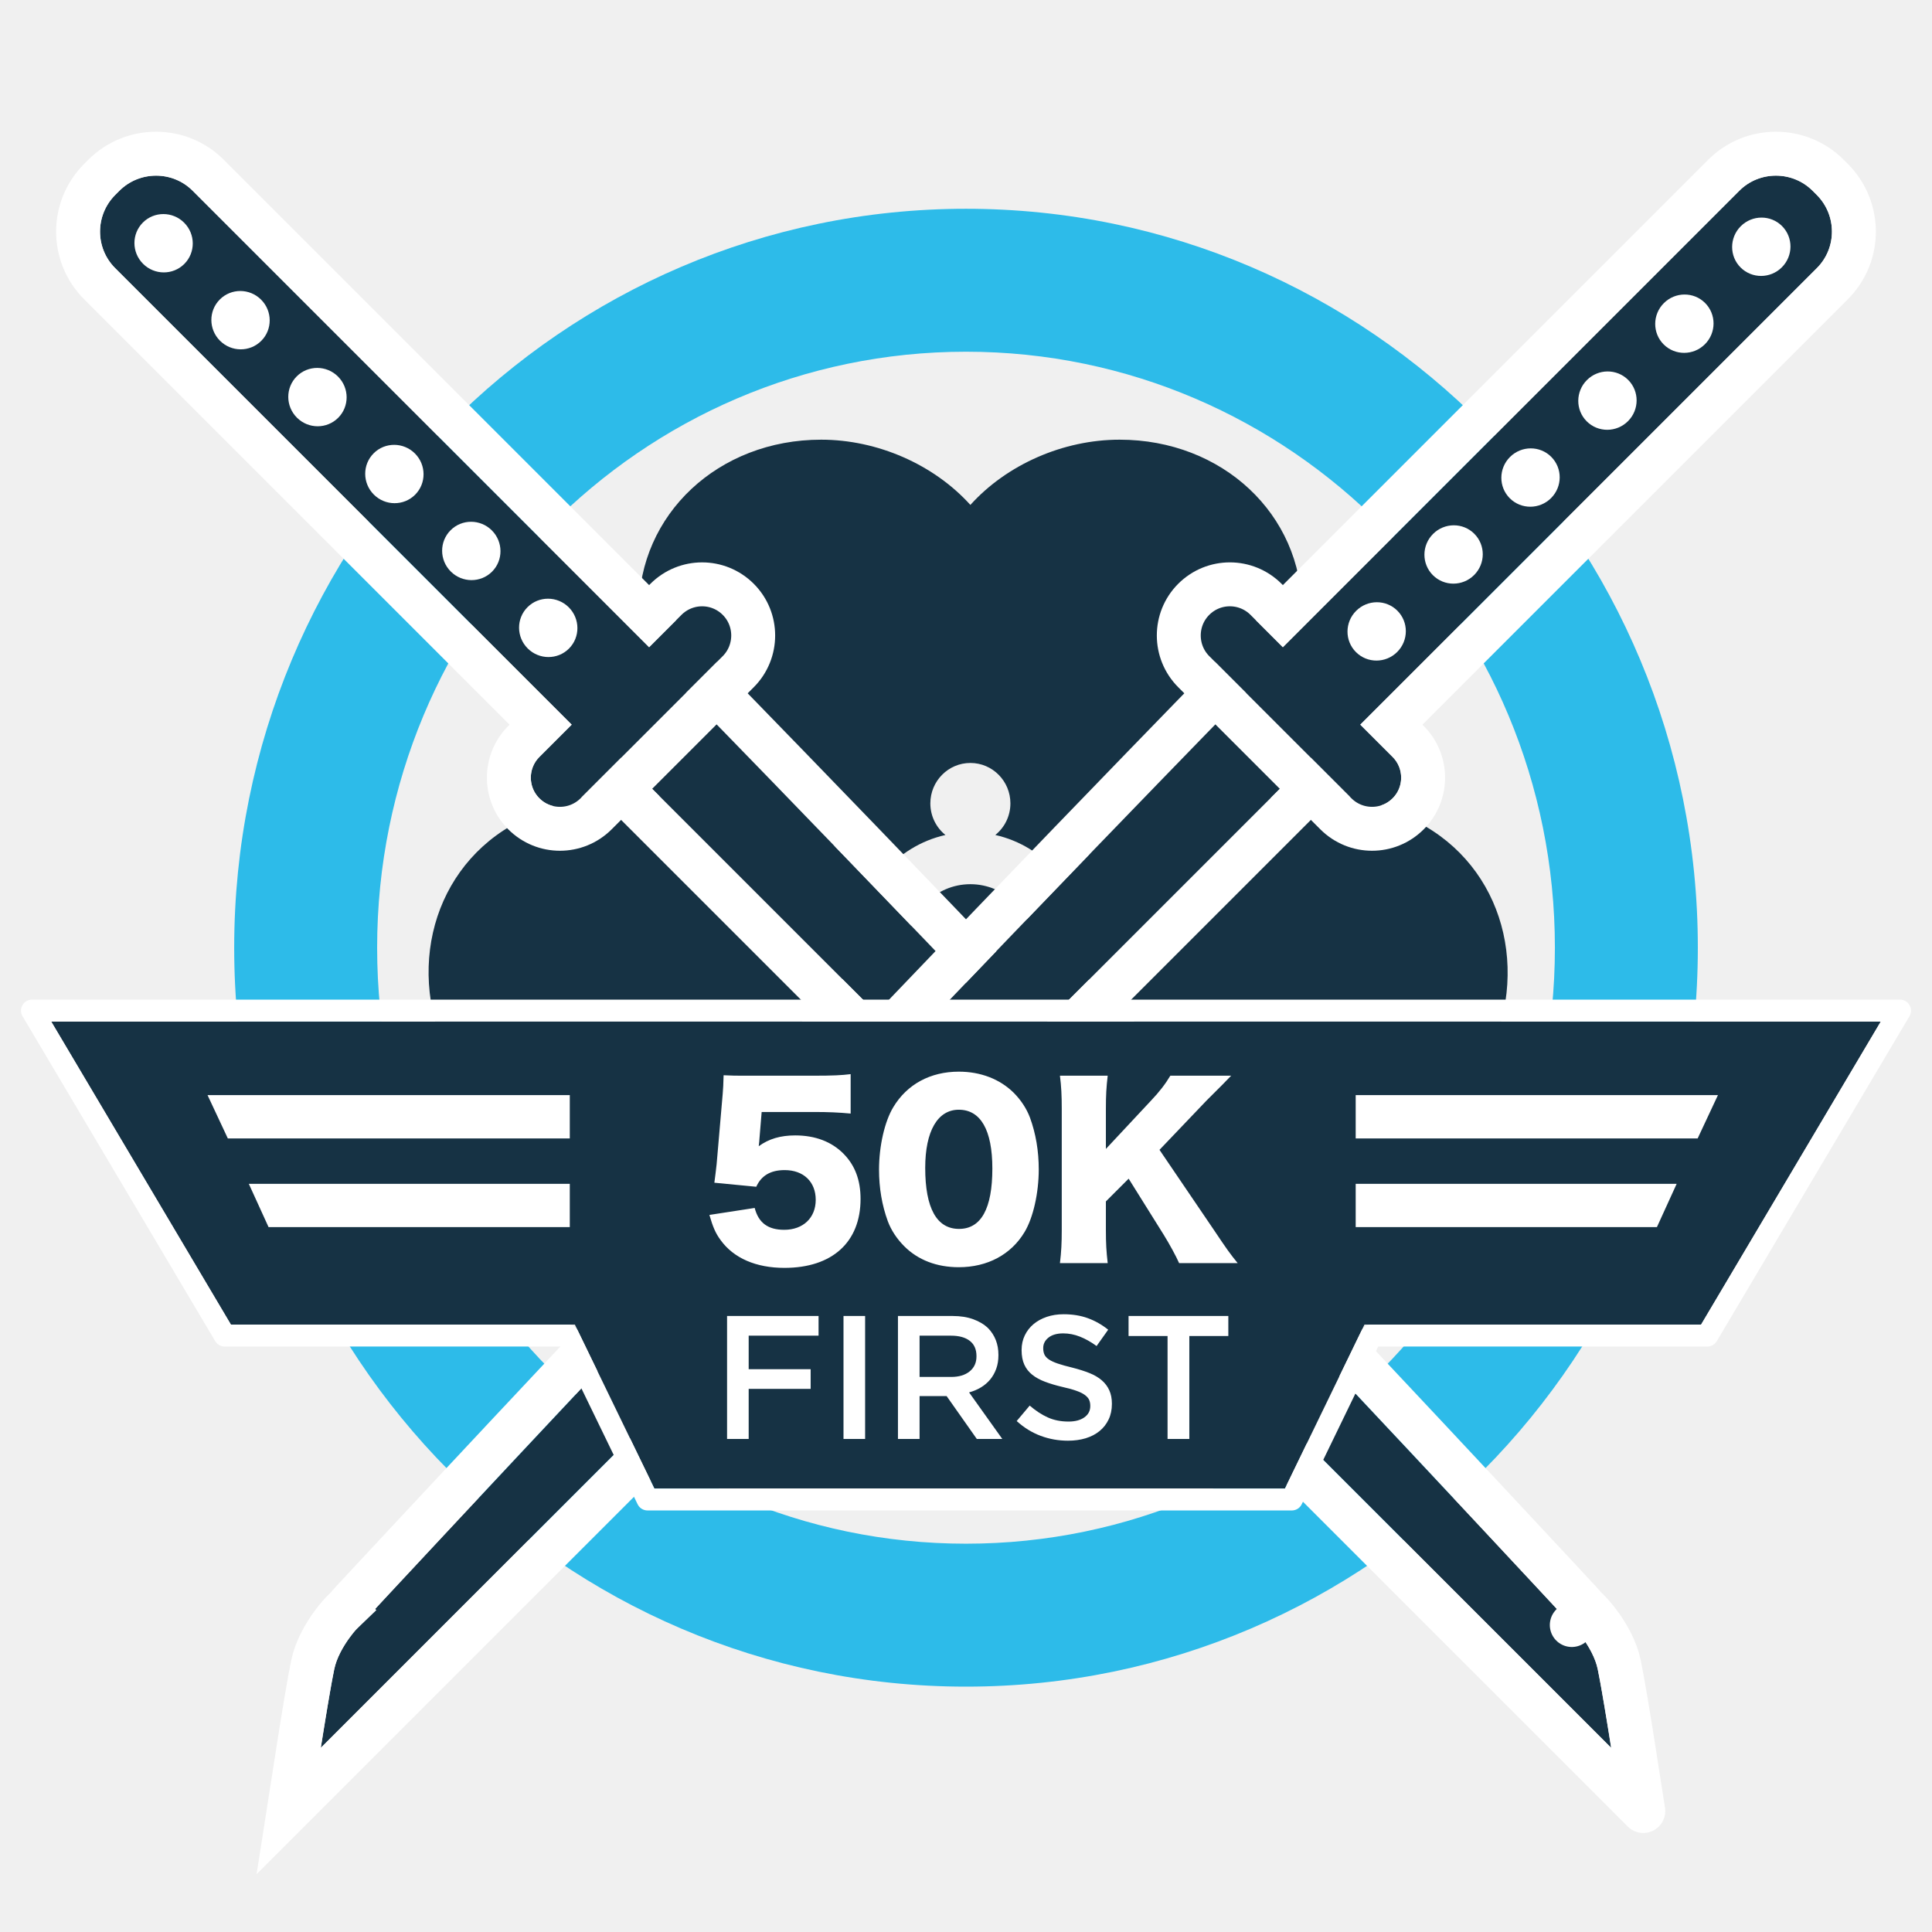
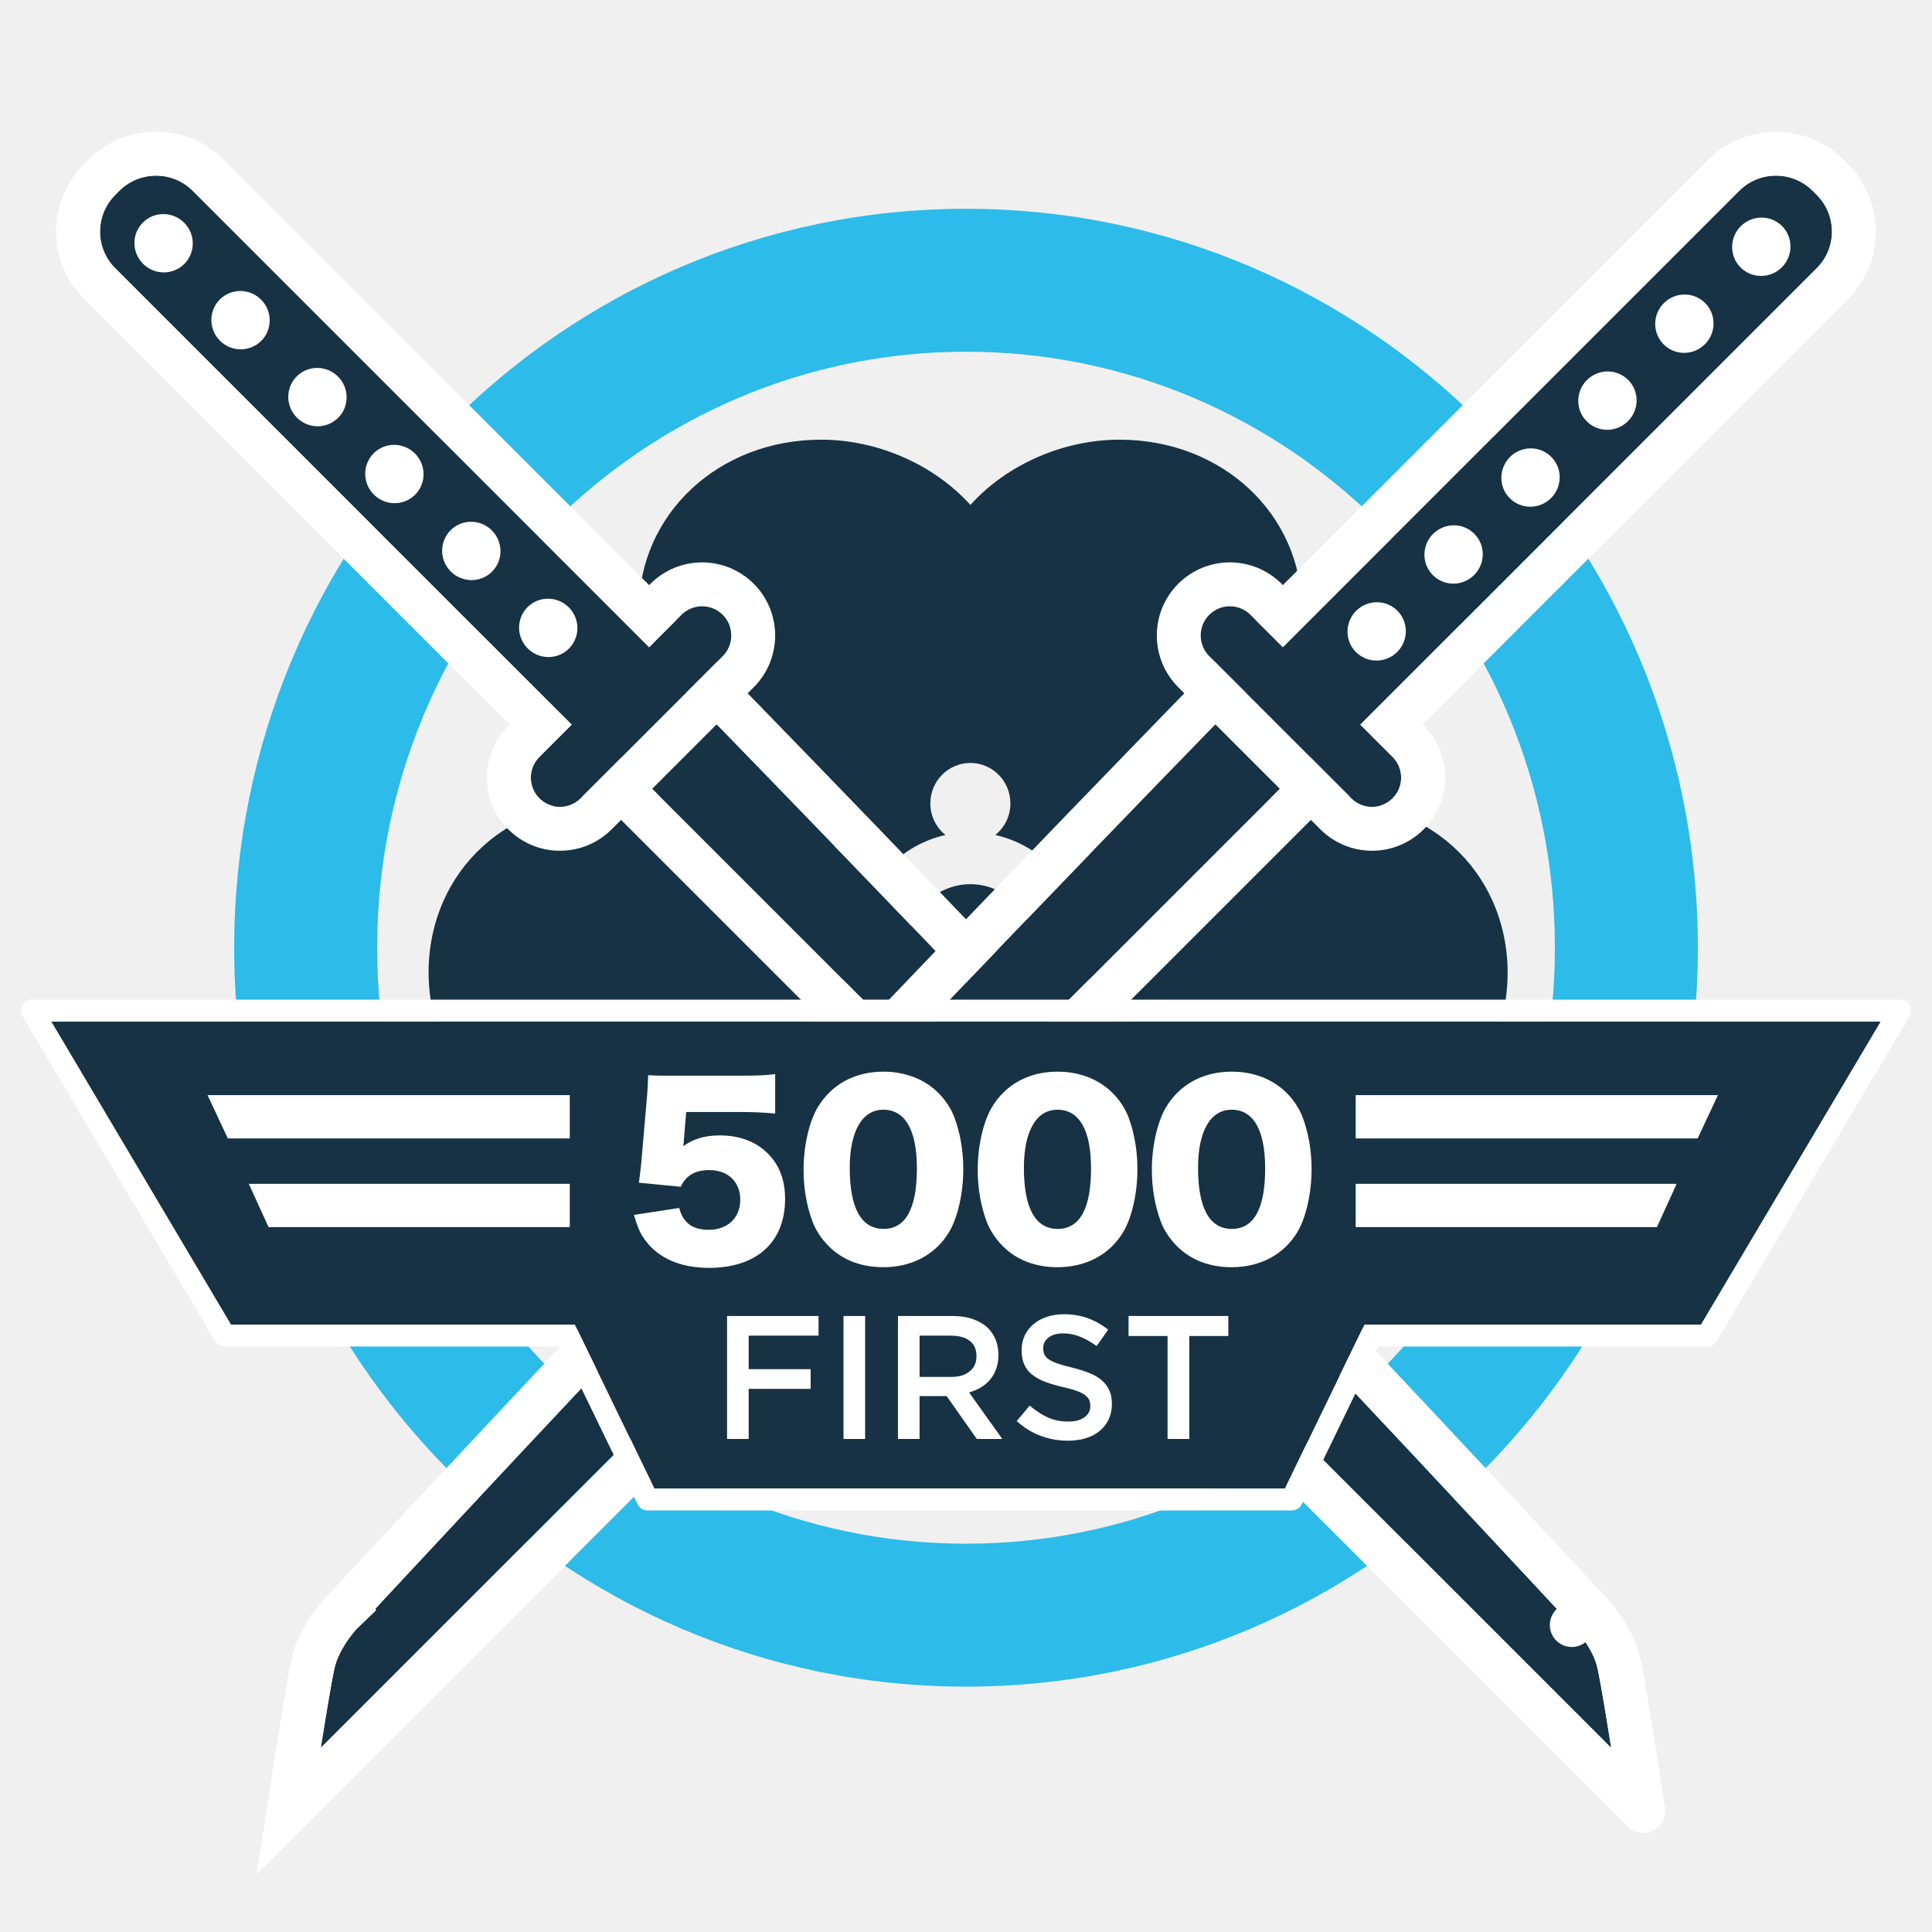
<svg xmlns="http://www.w3.org/2000/svg" xmlns:xlink="http://www.w3.org/1999/xlink" width="64" height="64" viewBox="0 0 64 64">
  <defs>
    <path id="a" d="M0,0 L3.055,0 C3.055,0 2.989,8.097 2.669,20.939 C2.348,33.782 1.955,44.132 1.955,44.132 C1.955,44.132 1.955,45.124 1.528,45.775 C1.101,46.426 0,47.933 0,47.933 L0,0 Z" />
    <path id="b" d="M6.111,23.1 L7.624,23.1 C8.159,23.1 8.593,23.529 8.593,24.067 C8.593,24.601 8.155,25.034 7.624,25.034 L0.969,25.034 C0.434,25.034 -1.06137321e-13,24.605 -1.06137321e-13,24.067 C-1.06137321e-13,23.533 0.438,23.1 0.969,23.1 L2.482,23.1 L2.482,1.713 C2.482,0.767 3.252,-2.0783375e-13 4.201,-2.0783375e-13 L4.392,-2.0783375e-13 C5.341,-2.0783375e-13 6.111,0.775 6.111,1.713 L6.111,23.1 Z" />
    <path id="c" d="M0,0 L3.055,0 C3.055,0 2.989,8.097 2.669,20.939 C2.348,33.782 1.955,44.132 1.955,44.132 C1.955,44.132 1.955,45.124 1.528,45.775 C1.101,46.426 0,47.933 0,47.933 L0,0 Z" />
    <path id="d" d="M6.111,23.1 L6.111,1.713 C6.111,0.775 5.341,1.70530257e-13 4.392,1.70530257e-13 L4.201,1.70530257e-13 C3.252,1.70530257e-13 2.482,0.767 2.482,1.713 L2.482,23.1 L0.969,23.1 C0.438,23.1 5.54223334e-13,23.533 5.54223334e-13,24.067 C5.54223334e-13,24.605 0.434,25.034 0.969,25.034 L7.624,25.034 C8.155,25.034 8.593,24.601 8.593,24.067 C8.593,23.529 8.159,23.1 7.624,23.1 L6.111,23.1 Z" />
    <polygon id="e" points="45.2 40.878 56.351 40.878 62.303 30.842 1.697 30.842 7.649 40.878 19.043 40.878 21.677 46.309 42.566 46.309 45.2 40.878" />
  </defs>
  <g fill="none" fill-rule="evenodd">
    <rect width="64" height="64" />
    <g transform="translate(0 3)">
      <g fill-rule="nonzero" transform="translate(7.758 3.916)">
        <path fill="#2DBBE9" d="M24.242,44.221 C35.006,44.221 43.75,35.392 43.75,24.478 C43.75,13.564 35.006,4.735 24.242,4.735 C13.479,4.735 4.735,13.564 4.735,24.478 C4.735,35.392 13.479,44.221 24.242,44.221 Z M24.242,48.956 C10.854,48.956 0,37.997 0,24.478 C0,10.959 10.854,0 24.242,0 C37.631,0 48.485,10.959 48.485,24.478 C48.485,37.997 37.631,48.956 24.242,48.956 Z" />
        <path fill="#163244" d="M23.55,28.209 L23.558,34.917 C23.558,34.917 23.709,37.578 20.15,39.653 C17.414,41.248 13.978,40.177 12.275,37.2 C11.341,35.567 11.114,33.522 11.657,31.797 C9.905,31.409 8.266,30.188 7.332,28.555 C5.629,25.577 6.429,22.037 9.165,20.442 C12.819,18.312 15.301,19.903 15.301,19.903 L20.8,23.245 C20.67,23.632 20.599,24.047 20.599,24.478 C20.599,24.901 20.667,25.309 20.793,25.69 C20.398,25.463 19.896,25.448 19.474,25.694 C18.84,26.064 18.623,26.882 18.989,27.523 C19.355,28.163 20.166,28.382 20.8,28.013 C21.208,27.775 21.443,27.351 21.462,26.908 C21.987,27.552 22.716,28.019 23.55,28.209 Z M27.952,23.183 L33.323,19.918 C33.323,19.918 35.805,18.327 39.459,20.457 C42.195,22.052 42.995,25.592 41.292,28.57 C40.359,30.203 38.719,31.424 36.967,31.812 C37.51,33.537 37.283,35.582 36.349,37.215 C34.646,40.192 31.21,41.263 28.474,39.668 C24.915,37.593 25.066,34.932 25.066,34.932 L25.074,28.24 C25.899,28.087 26.631,27.664 27.176,27.066 C27.234,27.455 27.46,27.815 27.824,28.028 C28.459,28.397 29.269,28.178 29.636,27.538 C30.002,26.897 29.784,26.079 29.15,25.709 C28.787,25.497 28.365,25.479 28.002,25.622 C28.114,25.261 28.175,24.877 28.175,24.478 C28.175,24.023 28.096,23.587 27.952,23.183 Z M21.494,22.008 L16.008,18.944 C16.008,18.944 13.402,17.568 13.402,13.308 C13.402,10.119 16.038,7.649 19.444,7.649 C21.311,7.649 23.179,8.472 24.387,9.81 C25.595,8.472 27.463,7.649 29.33,7.649 C32.735,7.649 35.372,10.119 35.372,13.308 C35.372,17.458 33.014,18.657 33.014,18.657 L27.269,21.996 C26.745,21.376 26.029,20.927 25.213,20.744 C25.517,20.499 25.713,20.121 25.713,19.697 C25.713,18.958 25.119,18.358 24.387,18.358 C23.655,18.358 23.061,18.958 23.061,19.697 C23.061,20.121 23.256,20.499 23.561,20.744 C22.74,20.929 22.019,21.382 21.494,22.008 Z M24.387,26.581 C23.236,26.581 22.304,25.64 22.304,24.478 C22.304,23.316 23.236,22.374 24.387,22.374 C25.537,22.374 26.47,23.316 26.47,24.478 C26.47,25.64 25.537,26.581 24.387,26.581 Z" />
      </g>
      <g transform="rotate(-45 8.181 2.19)">
        <g transform="translate(2.864 23.485)" stroke-linecap="round" stroke-linejoin="round">
          <use fill="#163244" xlink:href="#a" />
          <path stroke="#FFFFFF" stroke-width="1.455" d="M-0.727,-0.727 L3.789,-0.727 L3.783,0.006 C3.782,0.07 3.782,0.07 3.779,0.38 C3.776,0.689 3.772,1.054 3.767,1.474 C3.753,2.675 3.734,4.076 3.709,5.665 C3.638,10.204 3.536,15.337 3.396,20.958 C3.347,22.896 3.296,24.844 3.241,26.795 C3.119,31.173 2.988,35.366 2.856,39.229 C2.811,40.581 2.768,41.795 2.73,42.853 C2.716,43.223 2.704,43.547 2.694,43.823 C2.684,44.102 2.684,44.102 1.955,44.132 L2.682,44.132 C2.682,44.475 2.631,44.954 2.472,45.451 C2.387,45.716 2.277,45.959 2.136,46.174 C1.989,46.398 1.763,46.724 1.475,47.129 C1.458,47.154 1.458,47.154 1.44,47.179 C1.253,47.441 1.054,47.719 0.854,47.995 C0.734,48.161 0.641,48.289 0.587,48.362 L-0.727,50.163 L-0.727,-0.727 Z" />
        </g>
        <use fill="#163244" xlink:href="#b" />
        <path stroke="#FFFFFF" stroke-width="1.455" d="M6.838,22.373 L7.624,22.373 C8.561,22.373 9.32,23.128 9.32,24.067 C9.32,25.002 8.557,25.761 7.624,25.761 L0.969,25.761 C0.032,25.761 -0.727,25.006 -0.727,24.067 C-0.727,23.132 0.036,22.373 0.969,22.373 L1.755,22.373 L1.755,1.713 C1.755,0.365 2.851,-0.727 4.201,-0.727 L4.392,-0.727 C5.74,-0.727 6.838,0.371 6.838,1.713 L6.838,22.373 Z" />
        <path fill="#FFFFFF" d="M4.201,3.235 C3.669,3.235 3.238,2.801 3.238,2.265 C3.238,1.729 3.669,1.295 4.201,1.295 C4.732,1.295 5.163,1.729 5.163,2.265 C5.163,2.801 4.732,3.235 4.201,3.235 Z M4.201,6.839 C3.669,6.839 3.238,6.405 3.238,5.869 C3.238,5.333 3.669,4.899 4.201,4.899 C4.732,4.899 5.163,5.333 5.163,5.869 C5.163,6.405 4.732,6.839 4.201,6.839 Z M4.201,10.443 C3.669,10.443 3.238,10.009 3.238,9.473 C3.238,8.937 3.669,8.502 4.201,8.502 C4.732,8.502 5.163,8.937 5.163,9.473 C5.163,10.009 4.732,10.443 4.201,10.443 Z M4.201,14.047 C3.669,14.047 3.238,13.612 3.238,13.077 C3.238,12.541 3.669,12.106 4.201,12.106 C4.732,12.106 5.163,12.541 5.163,13.077 C5.163,13.612 4.732,14.047 4.201,14.047 Z M4.201,17.651 C3.669,17.651 3.238,17.216 3.238,16.68 C3.238,16.145 3.669,15.71 4.201,15.71 C4.732,15.71 5.163,16.145 5.163,16.68 C5.163,17.216 4.732,17.651 4.201,17.651 Z M4.201,21.255 C3.669,21.255 3.238,20.82 3.238,20.284 C3.238,19.749 3.669,19.314 4.201,19.314 C4.732,19.314 5.163,19.749 5.163,20.284 C5.163,20.82 4.732,21.255 4.201,21.255 Z" />
      </g>
      <g transform="scale(-1 1) rotate(-45 -23.819 79.444)">
        <g transform="translate(2.864 23.485)">
          <use fill="#163244" xlink:href="#c" />
          <path stroke="#FFFFFF" stroke-width="1.455" d="M-0.727,-0.727 L3.789,-0.727 L3.783,0.006 C3.782,0.07 3.782,0.07 3.779,0.38 C3.776,0.689 3.772,1.054 3.767,1.474 C3.753,2.675 3.734,4.076 3.709,5.665 C3.638,10.204 3.536,15.337 3.396,20.958 C3.347,22.896 3.296,24.844 3.241,26.795 C3.119,31.173 2.988,35.366 2.856,39.229 C2.811,40.581 2.768,41.795 2.73,42.853 C2.716,43.223 2.704,43.547 2.694,43.823 C2.684,44.102 2.684,44.102 1.955,44.132 L2.682,44.132 C2.682,44.475 2.631,44.954 2.472,45.451 C2.387,45.716 2.277,45.959 2.136,46.174 C1.989,46.398 1.763,46.724 1.475,47.129 C1.458,47.154 1.458,47.154 1.44,47.179 C1.253,47.441 1.054,47.719 0.854,47.995 C0.734,48.161 0.641,48.289 0.587,48.362 L-0.727,50.163 L-0.727,-0.727 Z" />
        </g>
        <use fill="#163244" xlink:href="#d" />
        <path stroke="#FFFFFF" stroke-width="1.455" d="M6.838,22.373 L7.624,22.373 C8.561,22.373 9.32,23.128 9.32,24.067 C9.32,25.002 8.557,25.761 7.624,25.761 L0.969,25.761 C0.032,25.761 -0.727,25.006 -0.727,24.067 C-0.727,23.132 0.036,22.373 0.969,22.373 L1.755,22.373 L1.755,1.713 C1.755,0.365 2.851,-0.727 4.201,-0.727 L4.392,-0.727 C5.74,-0.727 6.838,0.371 6.838,1.713 L6.838,22.373 Z" />
        <path fill="#FFFFFF" d="M4.284,3.484 C3.752,3.484 3.321,3.049 3.321,2.514 C3.321,1.978 3.752,1.543 4.284,1.543 C4.815,1.543 5.246,1.978 5.246,2.514 C5.246,3.049 4.815,3.484 4.284,3.484 Z M4.284,7.088 C3.752,7.088 3.321,6.653 3.321,6.117 C3.321,5.582 3.752,5.147 4.284,5.147 C4.815,5.147 5.246,5.582 5.246,6.117 C5.246,6.653 4.815,7.088 4.284,7.088 Z M4.284,10.692 C3.752,10.692 3.321,10.257 3.321,9.721 C3.321,9.186 3.752,8.751 4.284,8.751 C4.815,8.751 5.246,9.186 5.246,9.721 C5.246,10.257 4.815,10.692 4.284,10.692 Z M4.284,14.296 C3.752,14.296 3.321,13.861 3.321,13.325 C3.321,12.789 3.752,12.355 4.284,12.355 C4.815,12.355 5.246,12.789 5.246,13.325 C5.246,13.861 4.815,14.296 4.284,14.296 Z M4.284,17.899 C3.752,17.899 3.321,17.465 3.321,16.929 C3.321,16.393 3.752,15.959 4.284,15.959 C4.815,15.959 5.246,16.393 5.246,16.929 C5.246,17.465 4.815,17.899 4.284,17.899 Z M4.284,21.503 C3.752,21.503 3.321,21.069 3.321,20.533 C3.321,19.997 3.752,19.563 4.284,19.563 C4.815,19.563 5.246,19.997 5.246,20.533 C5.246,21.069 4.815,21.503 4.284,21.503 Z" />
      </g>
      <g stroke-linecap="round" stroke-linejoin="round">
        <use fill="#163244" xlink:href="#e" />
        <path stroke="#FFFFFF" stroke-width=".727" d="M45.427,41.242 L42.794,46.672 L21.449,46.672 L18.815,41.242 L7.442,41.242 L1.059,30.478 L62.941,30.478 L56.558,41.242 L45.427,41.242 Z" />
      </g>
      <path fill="#FFFFFF" d="M18.875 33.277L6.875 33.277 7.547 34.712 18.875 34.712 18.875 33.277zM18.875 36.215L8.242 36.215 8.896 37.649 18.875 37.649 18.875 36.215zM44.909 33.277L56.909 33.277 56.237 34.712 44.909 34.712 44.909 33.277zM44.909 36.215L55.542 36.215 54.888 37.649 44.909 37.649 44.909 36.215z" />
      <g fill="#FFFFFF" transform="translate(24.03 39.667)">
        <path d="M0.055,0.927 L3.086,0.927 L3.086,1.579 L0.771,1.579 L0.771,2.69 L2.824,2.69 L2.824,3.342 L0.771,3.342 L0.771,5 L0.055,5 L0.055,0.927 Z M3.912,0.927 L4.628,0.927 L4.628,5 L3.912,5 L3.912,0.927 Z M7.479,2.946 C7.735,2.946 7.939,2.885 8.09,2.763 C8.241,2.641 8.317,2.475 8.317,2.265 L8.317,2.254 C8.317,2.033 8.243,1.865 8.096,1.751 C7.948,1.636 7.741,1.579 7.473,1.579 L6.432,1.579 L6.432,2.946 L7.479,2.946 Z M5.716,0.927 L7.531,0.927 C7.787,0.927 8.014,0.963 8.212,1.035 C8.41,1.107 8.575,1.207 8.707,1.335 C8.815,1.447 8.899,1.577 8.957,1.724 C9.015,1.872 9.044,2.035 9.044,2.213 L9.044,2.225 C9.044,2.392 9.02,2.542 8.971,2.676 C8.923,2.809 8.856,2.928 8.771,3.031 C8.685,3.133 8.584,3.221 8.465,3.292 C8.347,3.364 8.216,3.419 8.072,3.458 L9.172,5 L8.328,5 L7.328,3.58 L6.432,3.58 L6.432,5 L5.716,5 L5.716,0.927 Z M11.348,5.058 C11.034,5.058 10.733,5.005 10.446,4.898 C10.159,4.792 9.894,4.628 9.649,4.407 L10.08,3.895 C10.278,4.065 10.477,4.196 10.679,4.287 C10.881,4.378 11.11,4.424 11.366,4.424 C11.587,4.424 11.762,4.377 11.892,4.284 C12.022,4.191 12.087,4.067 12.087,3.912 L12.087,3.9 C12.087,3.827 12.074,3.762 12.049,3.705 C12.024,3.649 11.977,3.596 11.91,3.545 C11.842,3.495 11.749,3.448 11.63,3.406 C11.512,3.363 11.358,3.32 11.168,3.278 C10.951,3.227 10.758,3.17 10.589,3.106 C10.42,3.042 10.279,2.965 10.164,2.873 C10.05,2.782 9.962,2.671 9.902,2.539 C9.842,2.407 9.812,2.248 9.812,2.062 L9.812,2.05 C9.812,1.876 9.847,1.716 9.917,1.57 C9.987,1.425 10.083,1.301 10.205,1.198 C10.327,1.095 10.473,1.015 10.644,0.956 C10.815,0.898 11.001,0.869 11.203,0.869 C11.501,0.869 11.77,0.913 12.008,1 C12.247,1.087 12.471,1.214 12.68,1.381 L12.296,1.922 C12.11,1.786 11.926,1.683 11.744,1.611 C11.561,1.539 11.377,1.503 11.191,1.503 C10.982,1.503 10.819,1.55 10.702,1.643 C10.586,1.736 10.528,1.85 10.528,1.986 L10.528,1.998 C10.528,2.075 10.541,2.144 10.568,2.204 C10.596,2.264 10.645,2.319 10.717,2.367 C10.789,2.416 10.888,2.461 11.014,2.504 C11.14,2.547 11.3,2.591 11.494,2.638 C11.707,2.692 11.896,2.752 12.061,2.818 C12.226,2.884 12.362,2.965 12.471,3.06 C12.58,3.155 12.662,3.265 12.718,3.391 C12.775,3.517 12.803,3.664 12.803,3.831 L12.803,3.842 C12.803,4.032 12.767,4.203 12.695,4.354 C12.623,4.505 12.523,4.633 12.395,4.738 C12.267,4.843 12.114,4.922 11.936,4.977 C11.757,5.031 11.561,5.058 11.348,5.058 Z M14.647,1.591 L13.355,1.591 L13.355,0.927 L16.66,0.927 L16.66,1.591 L15.368,1.591 L15.368,5 L14.647,5 L14.647,1.591 Z" />
      </g>
    </g>
-     <path fill="#FFFFFF" d="M25.231,36.836 L26.963,36.836 C27.44,36.836 27.784,36.851 28.179,36.888 L28.179,35.582 C27.881,35.619 27.604,35.634 26.948,35.634 L24.716,35.634 C24.358,35.634 24.284,35.634 23.97,35.619 C23.963,35.903 23.955,36.082 23.94,36.239 L23.739,38.567 C23.716,38.776 23.694,38.955 23.664,39.179 L25.052,39.313 C25.216,38.948 25.522,38.761 25.993,38.761 C26.619,38.761 27.022,39.149 27.022,39.746 C27.022,40.343 26.604,40.739 25.978,40.739 C25.44,40.739 25.127,40.507 25,40.015 L23.5,40.246 C23.612,40.634 23.701,40.851 23.873,41.082 C24.306,41.679 25.045,42 25.985,42 C27.567,42 28.507,41.149 28.507,39.716 C28.507,39.09 28.321,38.604 27.948,38.224 C27.552,37.821 27.007,37.612 26.343,37.612 C25.858,37.612 25.47,37.724 25.134,37.97 C25.149,37.843 25.157,37.769 25.157,37.731 L25.231,36.836 Z M31.761,41.978 C31.03,41.978 30.41,41.739 29.955,41.284 C29.709,41.037 29.522,40.754 29.41,40.455 C29.216,39.925 29.119,39.351 29.119,38.746 C29.119,37.963 29.306,37.149 29.59,36.679 C30.045,35.918 30.821,35.5 31.761,35.5 C32.485,35.5 33.119,35.746 33.575,36.194 C33.821,36.44 34.007,36.724 34.119,37.022 C34.313,37.552 34.41,38.127 34.41,38.739 C34.41,39.522 34.224,40.343 33.94,40.813 C33.493,41.56 32.709,41.978 31.761,41.978 Z M31.761,36.761 C31.06,36.761 30.649,37.47 30.649,38.687 C30.649,40.022 31.03,40.709 31.769,40.709 C32.5,40.709 32.873,40.037 32.873,38.709 C32.873,37.433 32.485,36.761 31.761,36.761 Z M38.41,38.09 L39.97,36.455 L40.493,35.933 C40.597,35.828 40.649,35.769 40.784,35.634 L38.769,35.634 C38.604,35.91 38.41,36.164 38.119,36.47 L36.634,38.06 L36.634,36.739 C36.634,36.269 36.649,36.022 36.694,35.634 L35.112,35.634 C35.157,35.993 35.172,36.284 35.172,36.739 L35.172,40.739 C35.172,41.187 35.157,41.463 35.112,41.843 L36.694,41.843 C36.649,41.448 36.634,41.201 36.634,40.739 L36.634,39.799 L37.388,39.045 L38.545,40.896 C38.739,41.209 38.955,41.604 39.06,41.843 L41,41.843 C40.746,41.53 40.649,41.396 40.209,40.739 L38.41,38.09 Z" />
+     <path fill="#FFFFFF" d="M22.731,36.836 L24.463,36.836 C24.94,36.836 25.284,36.851 25.679,36.888 L25.679,35.582 C25.381,35.619 25.104,35.634 24.448,35.634 L22.216,35.634 C21.858,35.634 21.784,35.634 21.47,35.619 C21.463,35.903 21.455,36.082 21.44,36.239 L21.239,38.567 C21.216,38.776 21.194,38.955 21.164,39.179 L22.552,39.313 C22.716,38.948 23.022,38.761 23.493,38.761 C24.119,38.761 24.522,39.149 24.522,39.746 C24.522,40.343 24.104,40.739 23.478,40.739 C22.94,40.739 22.627,40.507 22.5,40.015 L21,40.246 C21.112,40.634 21.201,40.851 21.373,41.082 C21.806,41.679 22.545,42 23.485,42 C25.067,42 26.007,41.149 26.007,39.716 C26.007,39.09 25.821,38.604 25.448,38.224 C25.052,37.821 24.507,37.612 23.843,37.612 C23.358,37.612 22.97,37.724 22.634,37.97 C22.649,37.843 22.657,37.769 22.657,37.731 L22.731,36.836 Z M29.261,41.978 C28.53,41.978 27.91,41.739 27.455,41.284 C27.209,41.037 27.022,40.754 26.91,40.455 C26.716,39.925 26.619,39.351 26.619,38.746 C26.619,37.963 26.806,37.149 27.09,36.679 C27.545,35.918 28.321,35.5 29.261,35.5 C29.985,35.5 30.619,35.746 31.075,36.194 C31.321,36.44 31.507,36.724 31.619,37.022 C31.813,37.552 31.91,38.127 31.91,38.739 C31.91,39.522 31.724,40.343 31.44,40.813 C30.993,41.56 30.209,41.978 29.261,41.978 Z M29.261,36.761 C28.56,36.761 28.149,37.47 28.149,38.687 C28.149,40.022 28.53,40.709 29.269,40.709 C30,40.709 30.373,40.037 30.373,38.709 C30.373,37.433 29.985,36.761 29.261,36.761 Z M35.03,41.978 C34.299,41.978 33.679,41.739 33.224,41.284 C32.978,41.037 32.791,40.754 32.679,40.455 C32.485,39.925 32.388,39.351 32.388,38.746 C32.388,37.963 32.575,37.149 32.858,36.679 C33.313,35.918 34.09,35.5 35.03,35.5 C35.754,35.5 36.388,35.746 36.843,36.194 C37.09,36.44 37.276,36.724 37.388,37.022 C37.582,37.552 37.679,38.127 37.679,38.739 C37.679,39.522 37.493,40.343 37.209,40.813 C36.761,41.56 35.978,41.978 35.03,41.978 Z M35.03,36.761 C34.328,36.761 33.918,37.47 33.918,38.687 C33.918,40.022 34.299,40.709 35.037,40.709 C35.769,40.709 36.142,40.037 36.142,38.709 C36.142,37.433 35.754,36.761 35.03,36.761 Z M40.799,41.978 C40.067,41.978 39.448,41.739 38.993,41.284 C38.746,41.037 38.56,40.754 38.448,40.455 C38.254,39.925 38.157,39.351 38.157,38.746 C38.157,37.963 38.343,37.149 38.627,36.679 C39.082,35.918 39.858,35.5 40.799,35.5 C41.522,35.5 42.157,35.746 42.612,36.194 C42.858,36.44 43.045,36.724 43.157,37.022 C43.351,37.552 43.448,38.127 43.448,38.739 C43.448,39.522 43.261,40.343 42.978,40.813 C42.53,41.56 41.746,41.978 40.799,41.978 Z M40.799,36.761 C40.097,36.761 39.687,37.47 39.687,38.687 C39.687,40.022 40.067,40.709 40.806,40.709 C41.537,40.709 41.91,40.037 41.91,38.709 C41.91,37.433 41.522,36.761 40.799,36.761 Z" />
  </g>
</svg>
